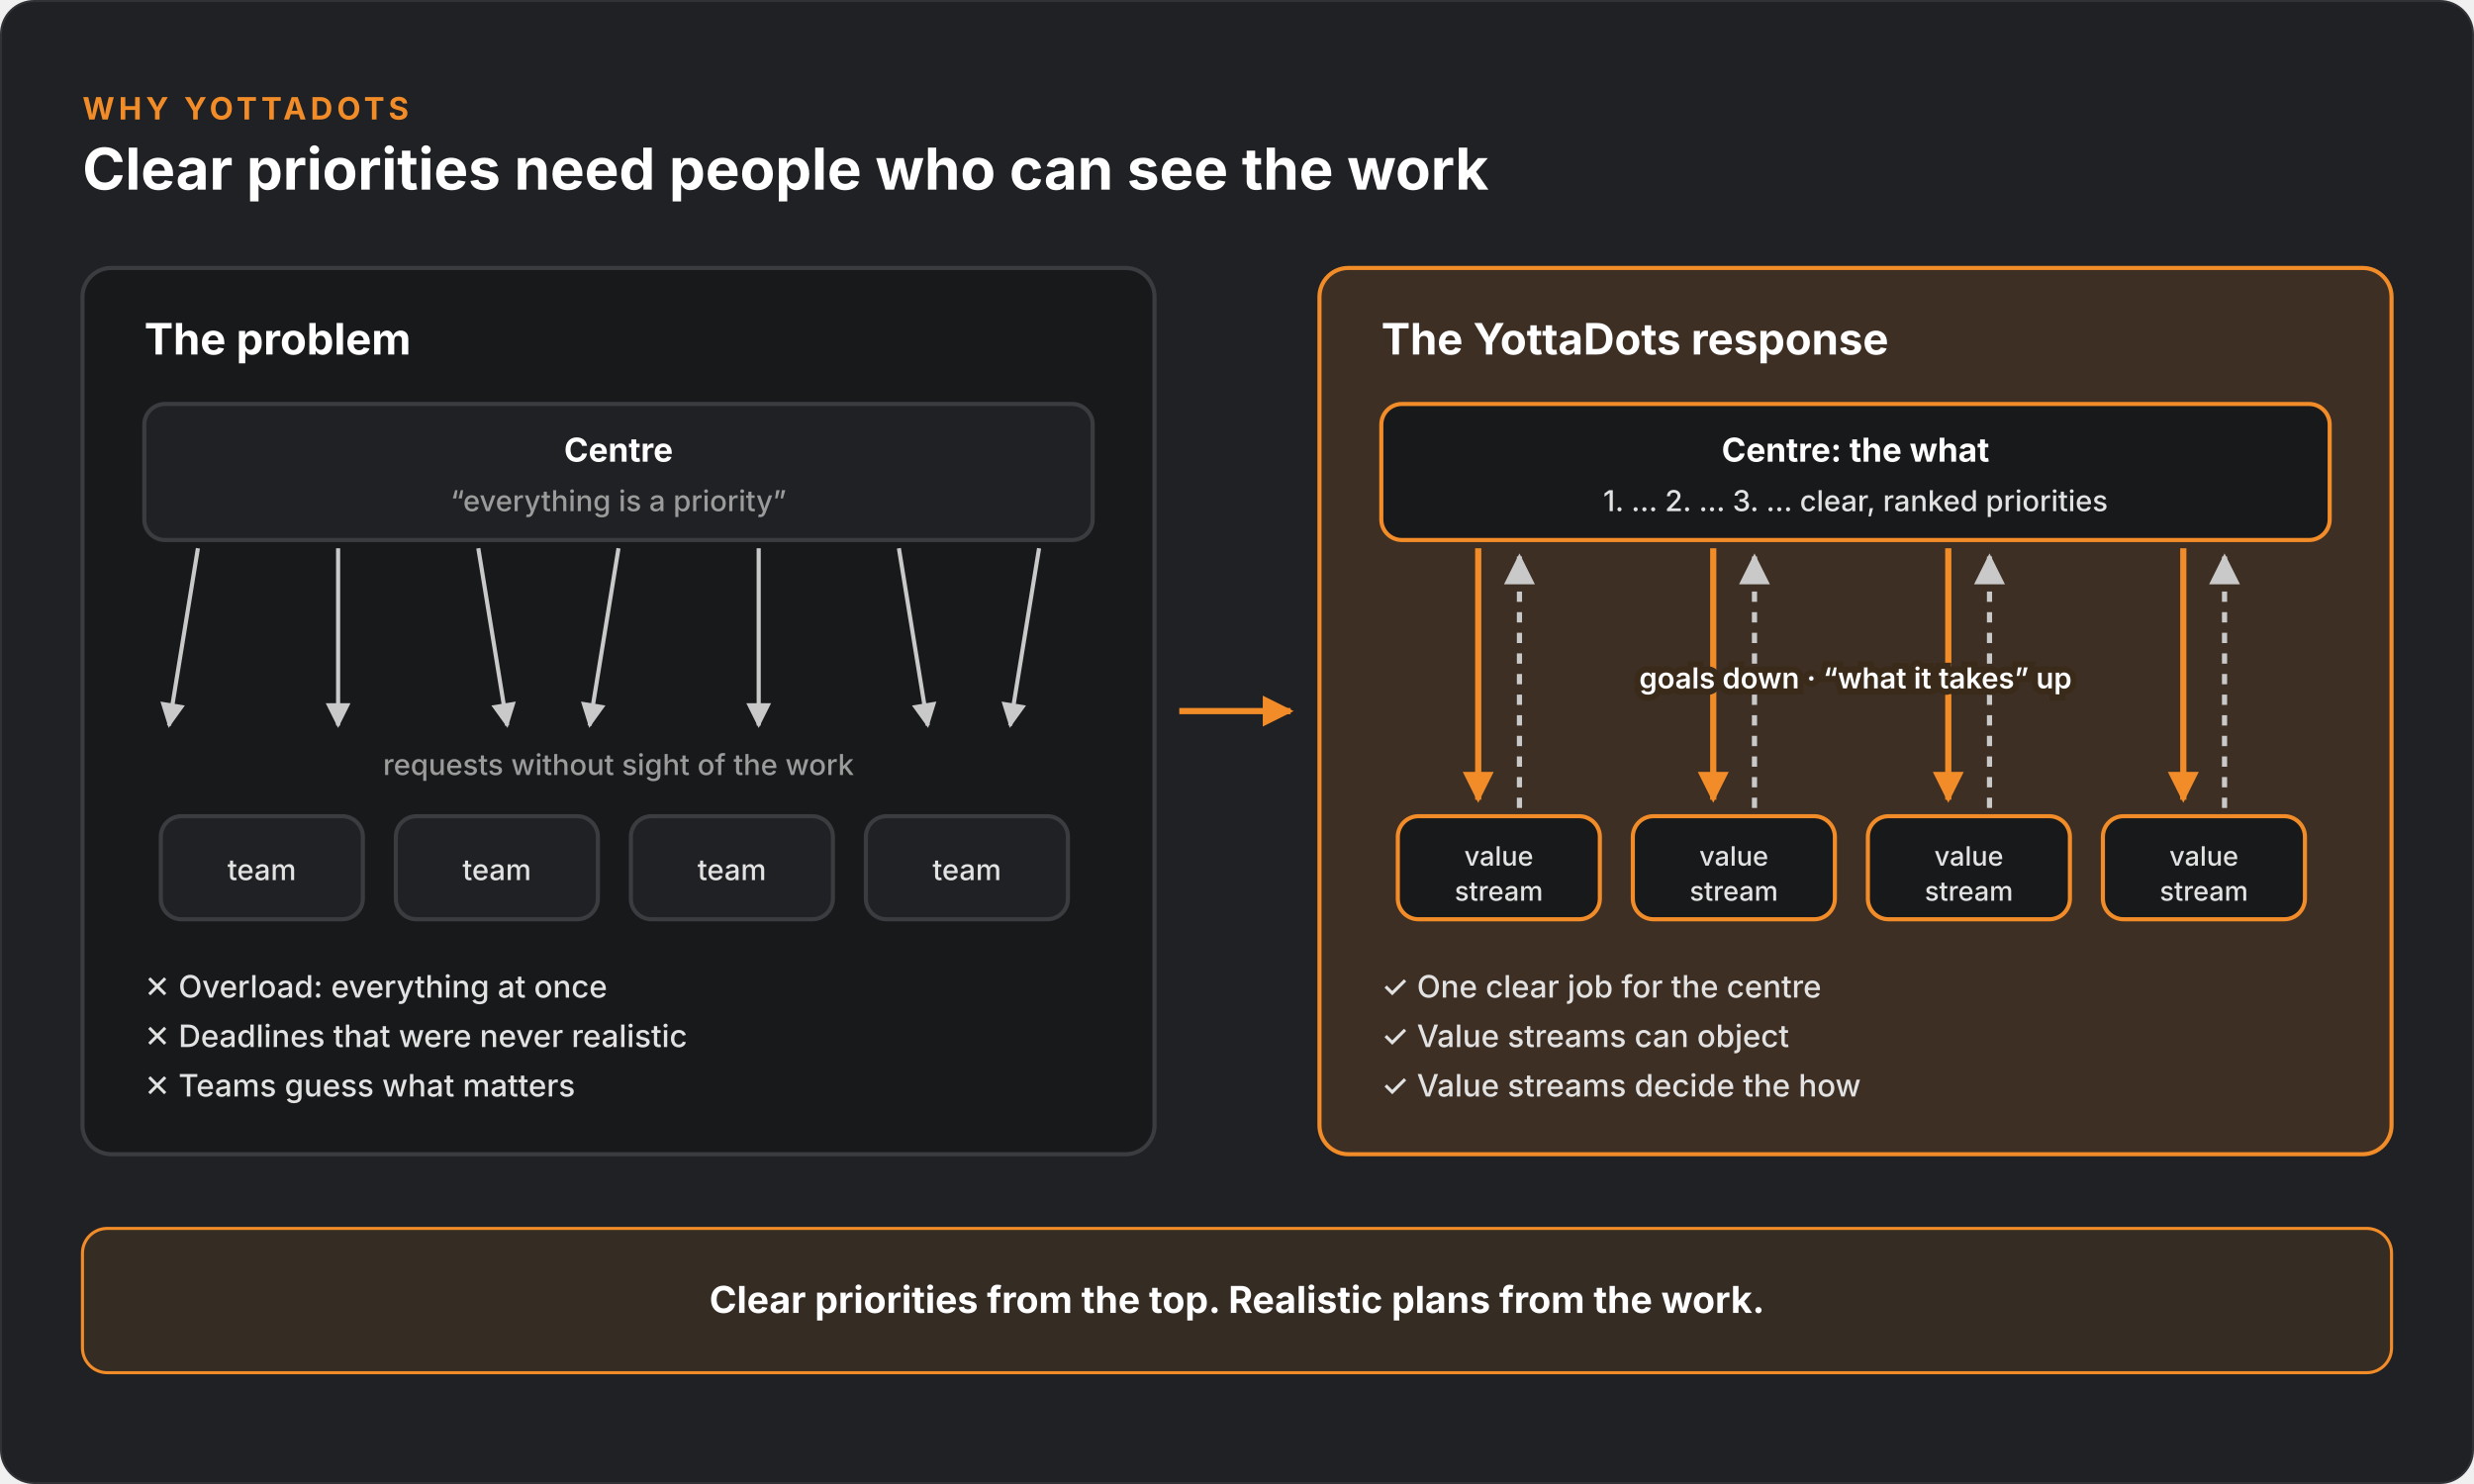
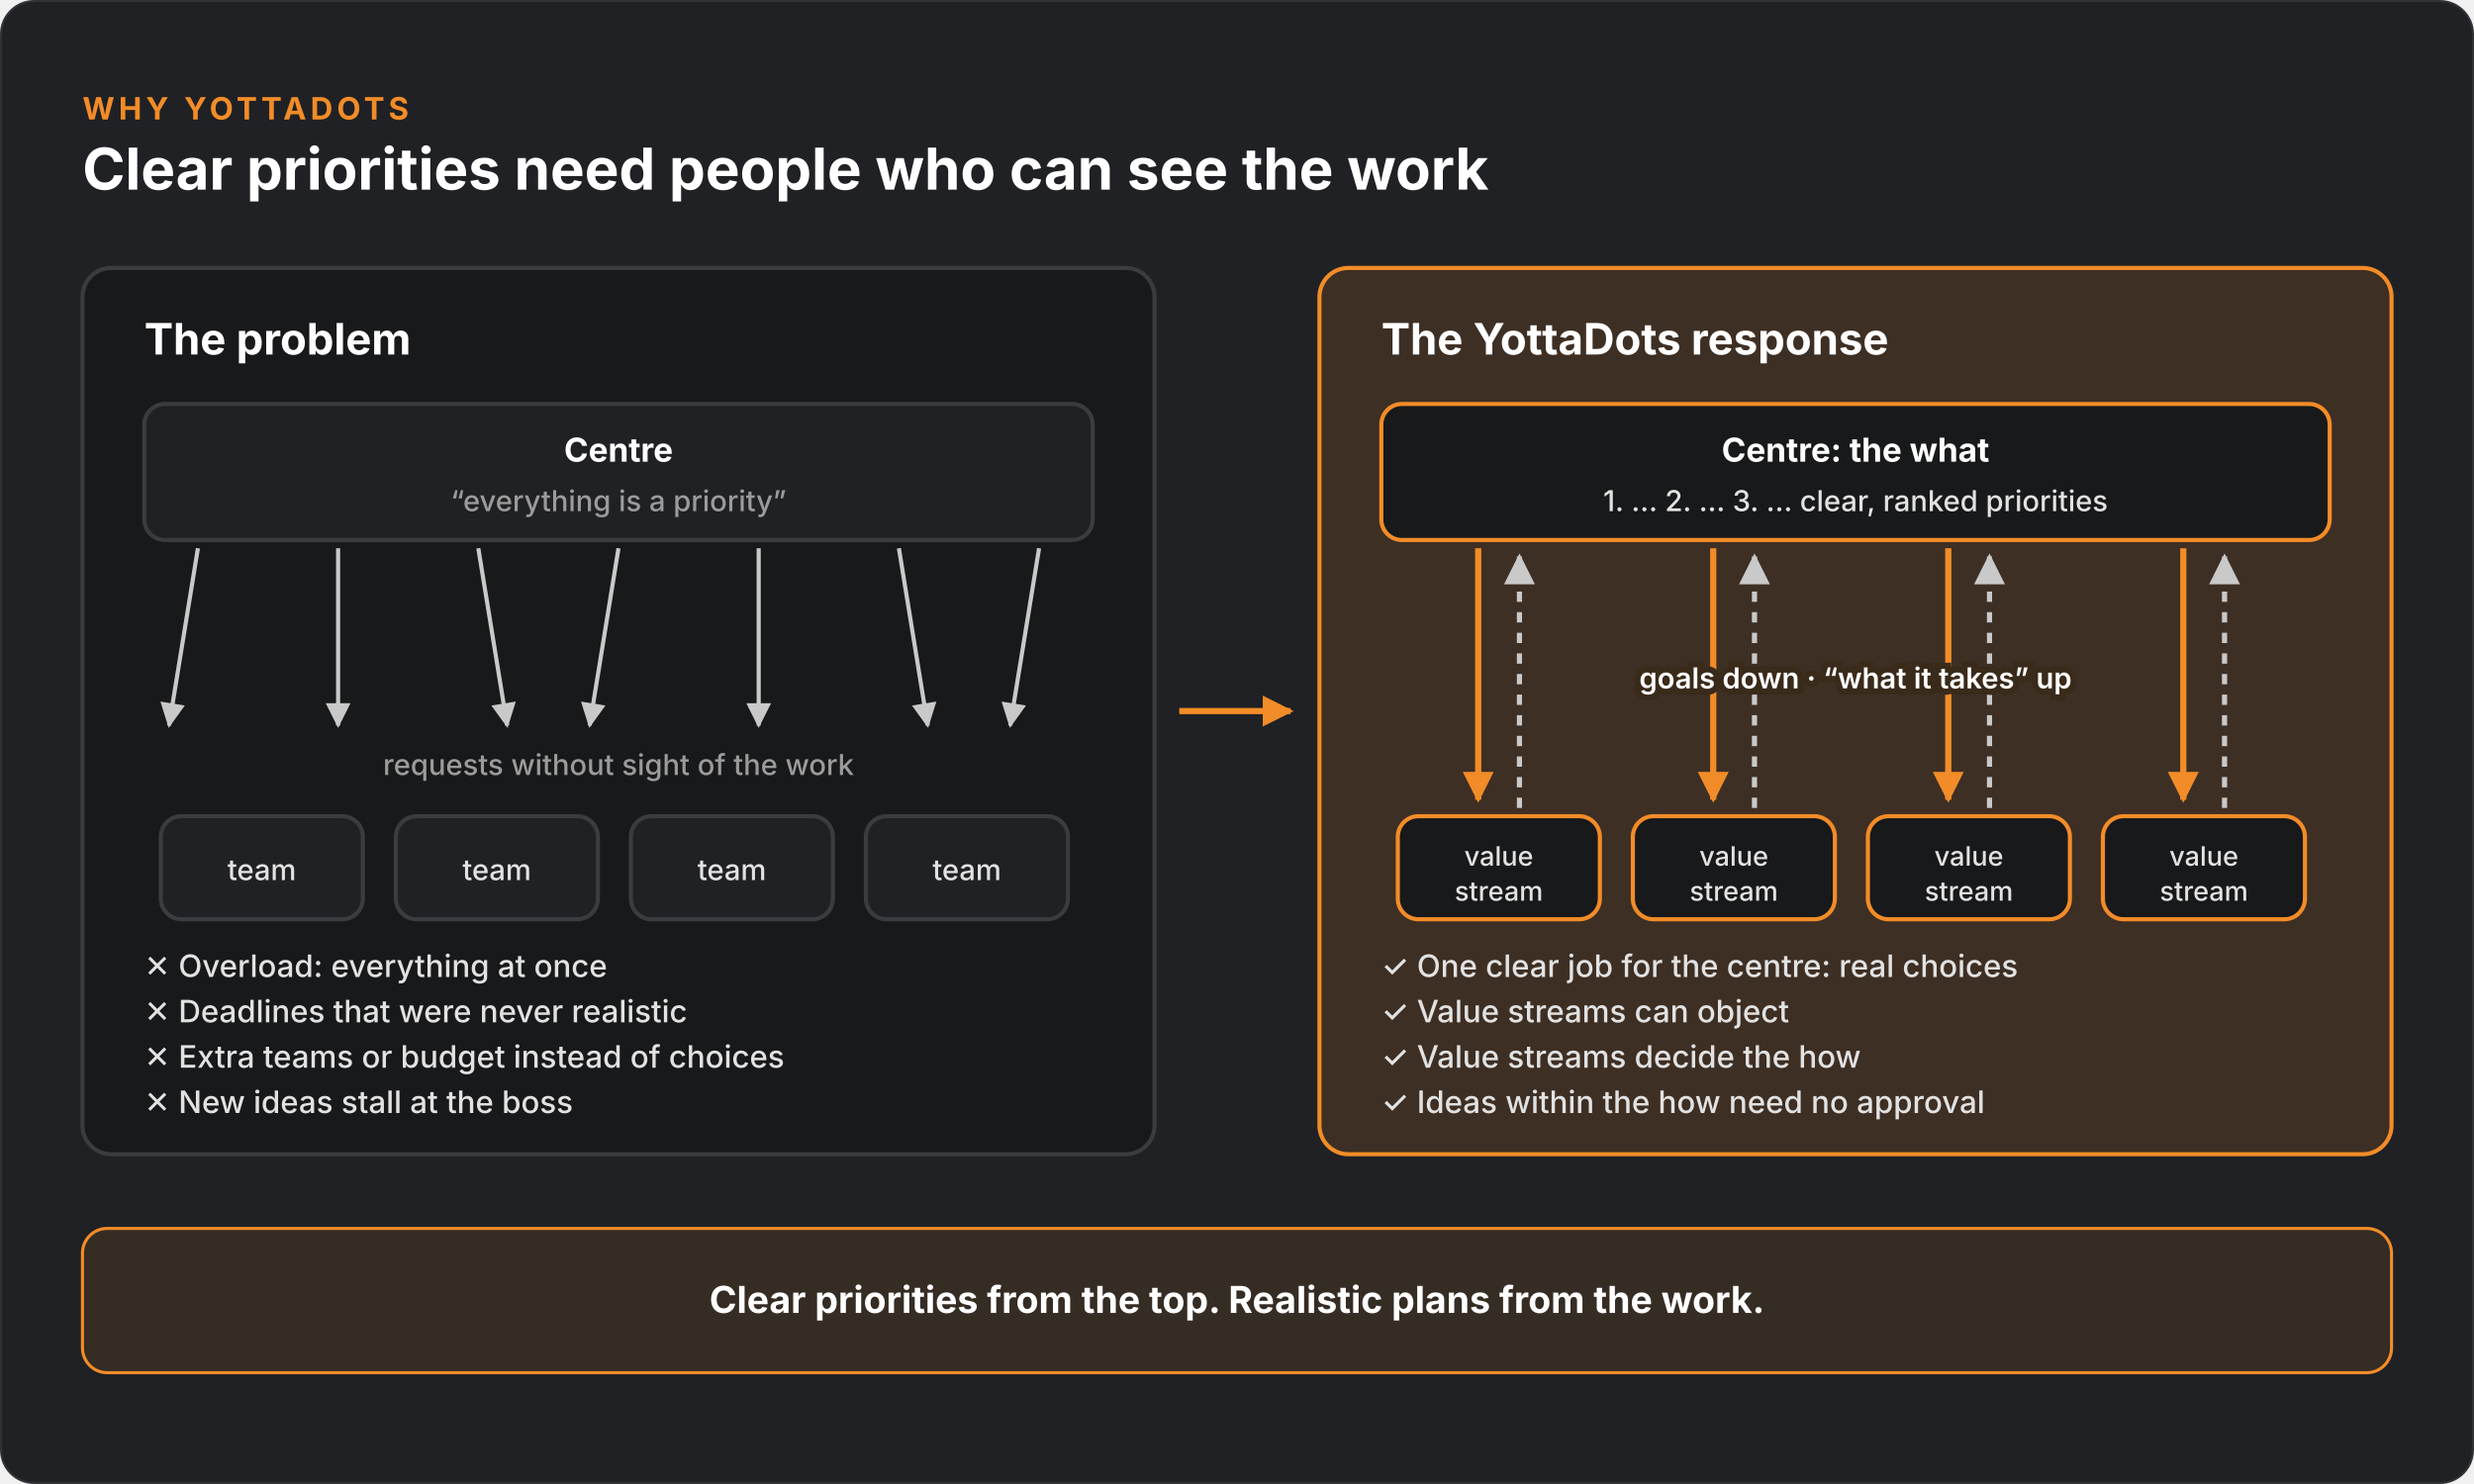
<svg xmlns="http://www.w3.org/2000/svg" viewBox="0 0 1200 720" width="1200" height="720" role="img" aria-labelledby="t d" font-family="Inter, ui-sans-serif, system-ui, -apple-system, 'Segoe UI', sans-serif">
  <defs>
    <marker id="arr" viewBox="0 0 10 10" refX="9" refY="5" markerWidth="6" markerHeight="6" orient="auto">
      <path d="M0,0 L10,5 L0,10 z" fill="#c9c9c9" />
    </marker>
    <marker id="arrO" viewBox="0 0 10 10" refX="9" refY="5" markerWidth="5" markerHeight="5" orient="auto">
      <path d="M0,0 L10,5 L0,10 z" fill="#f28c28" />
    </marker>
  </defs>
  <rect x="0.5" y="0.5" width="1199" height="719" rx="16" fill="#202124" stroke="#303236" />
  <text x="40" y="58" font-size="15" fill="#f28c28" font-weight="700" text-anchor="start" letter-spacing="2">WHY YOTTADOTS</text>
  <text x="40" y="92" font-size="28" fill="#ffffff" font-weight="700" text-anchor="start">Clear priorities need people who can see the work</text>
  <rect x="40" y="130" width="520" height="430" rx="14" fill="#18191b" stroke="#3a3c40" stroke-width="2" />
  <text x="70" y="172" font-size="21" fill="#ffffff" font-weight="700" text-anchor="start">The problem</text>
  <rect x="70" y="196" width="460" height="66" rx="10" fill="#202124" stroke="#3a3c40" stroke-width="2" />
  <text x="300" y="224" font-size="16" fill="#ffffff" font-weight="700" text-anchor="middle">Centre</text>
  <text x="300" y="248" font-size="14" fill="#9b9b9b" font-weight="500" text-anchor="middle">“everything is a priority”</text>
  <line x1="96" y1="266" x2="82" y2="352" stroke="#c9c9c9" stroke-width="2" marker-end="url(#arr)" />
  <line x1="164" y1="266" x2="164" y2="352" stroke="#c9c9c9" stroke-width="2" marker-end="url(#arr)" />
  <line x1="232" y1="266" x2="246" y2="352" stroke="#c9c9c9" stroke-width="2" marker-end="url(#arr)" />
  <line x1="300" y1="266" x2="286" y2="352" stroke="#c9c9c9" stroke-width="2" marker-end="url(#arr)" />
  <line x1="368" y1="266" x2="368" y2="352" stroke="#c9c9c9" stroke-width="2" marker-end="url(#arr)" />
  <line x1="436" y1="266" x2="450" y2="352" stroke="#c9c9c9" stroke-width="2" marker-end="url(#arr)" />
  <line x1="504" y1="266" x2="490" y2="352" stroke="#c9c9c9" stroke-width="2" marker-end="url(#arr)" />
  <text x="300" y="376" font-size="14" fill="#9b9b9b" font-weight="500" text-anchor="middle">requests without sight of the work</text>
  <rect x="78" y="396" width="98" height="50" rx="10" fill="#202124" stroke="#3a3c40" stroke-width="2" />
  <text x="127" y="427" font-size="14" fill="#e2e2e2" font-weight="500" text-anchor="middle">team</text>
  <rect x="192" y="396" width="98" height="50" rx="10" fill="#202124" stroke="#3a3c40" stroke-width="2" />
  <text x="241" y="427" font-size="14" fill="#e2e2e2" font-weight="500" text-anchor="middle">team</text>
  <rect x="306" y="396" width="98" height="50" rx="10" fill="#202124" stroke="#3a3c40" stroke-width="2" />
  <text x="355" y="427" font-size="14" fill="#e2e2e2" font-weight="500" text-anchor="middle">team</text>
  <rect x="420" y="396" width="98" height="50" rx="10" fill="#202124" stroke="#3a3c40" stroke-width="2" />
  <text x="469" y="427" font-size="14" fill="#e2e2e2" font-weight="500" text-anchor="middle">team</text>
-   <text x="70" y="484" font-size="15" fill="#e2e2e2" font-weight="500" text-anchor="start">✕  Overload: everything at once</text>
-   <text x="70" y="508" font-size="15" fill="#e2e2e2" font-weight="500" text-anchor="start">✕  Deadlines that were never realistic</text>
-   <text x="70" y="532" font-size="15" fill="#e2e2e2" font-weight="500" text-anchor="start">✕  Teams guess what matters</text>
+   <text x="70" y="474" font-size="15" fill="#e2e2e2" font-weight="500" text-anchor="start">✕  Overload: everything at once</text>
+   <text x="70" y="496" font-size="15" fill="#e2e2e2" font-weight="500" text-anchor="start">✕  Deadlines that were never realistic</text>
+   <text x="70" y="518" font-size="15" fill="#e2e2e2" font-weight="500" text-anchor="start">✕  Extra teams or budget instead of choices</text>
+   <text x="70" y="540" font-size="15" fill="#e2e2e2" font-weight="500" text-anchor="start">✕  New ideas stall at the boss</text>
  <line x1="572" y1="345" x2="626" y2="345" stroke="#f28c28" stroke-width="3" marker-end="url(#arrO)" />
  <rect x="640" y="130" width="520" height="430" rx="14" fill="rgba(242,140,40,0.14)" stroke="#f28c28" stroke-width="2" />
  <text x="670" y="172" font-size="21" fill="#ffffff" font-weight="700" text-anchor="start">The YottaDots response</text>
  <rect x="670" y="196" width="460" height="66" rx="10" fill="#18191b" stroke="#f28c28" stroke-width="2" />
  <text x="900" y="224" font-size="16" fill="#ffffff" font-weight="700" text-anchor="middle">Centre: the what</text>
  <text x="900" y="248" font-size="14" fill="#e2e2e2" font-weight="500" text-anchor="middle">1. … 2. … 3. … clear, ranked priorities</text>
  <line x1="717" y1="266" x2="717" y2="388" stroke="#f28c28" stroke-width="3" marker-end="url(#arrO)" />
  <line x1="737" y1="392" x2="737" y2="270" stroke="#c9c9c9" stroke-width="2.5" marker-end="url(#arr)" stroke-dasharray="5 5" />
  <rect x="678" y="396" width="98" height="50" rx="10" fill="#18191b" stroke="#f28c28" stroke-width="2" />
  <text x="727" y="420" font-size="13" fill="#e2e2e2" font-weight="500" text-anchor="middle">value</text>
  <text x="727" y="437" font-size="13" fill="#e2e2e2" font-weight="500" text-anchor="middle">stream</text>
  <line x1="831" y1="266" x2="831" y2="388" stroke="#f28c28" stroke-width="3" marker-end="url(#arrO)" />
  <line x1="851" y1="392" x2="851" y2="270" stroke="#c9c9c9" stroke-width="2.5" marker-end="url(#arr)" stroke-dasharray="5 5" />
  <rect x="792" y="396" width="98" height="50" rx="10" fill="#18191b" stroke="#f28c28" stroke-width="2" />
  <text x="841" y="420" font-size="13" fill="#e2e2e2" font-weight="500" text-anchor="middle">value</text>
  <text x="841" y="437" font-size="13" fill="#e2e2e2" font-weight="500" text-anchor="middle">stream</text>
  <line x1="945" y1="266" x2="945" y2="388" stroke="#f28c28" stroke-width="3" marker-end="url(#arrO)" />
  <line x1="965" y1="392" x2="965" y2="270" stroke="#c9c9c9" stroke-width="2.5" marker-end="url(#arr)" stroke-dasharray="5 5" />
  <rect x="906" y="396" width="98" height="50" rx="10" fill="#18191b" stroke="#f28c28" stroke-width="2" />
  <text x="955" y="420" font-size="13" fill="#e2e2e2" font-weight="500" text-anchor="middle">value</text>
  <text x="955" y="437" font-size="13" fill="#e2e2e2" font-weight="500" text-anchor="middle">stream</text>
  <line x1="1059" y1="266" x2="1059" y2="388" stroke="#f28c28" stroke-width="3" marker-end="url(#arrO)" />
  <line x1="1079" y1="392" x2="1079" y2="270" stroke="#c9c9c9" stroke-width="2.5" marker-end="url(#arr)" stroke-dasharray="5 5" />
  <rect x="1020" y="396" width="98" height="50" rx="10" fill="#18191b" stroke="#f28c28" stroke-width="2" />
  <text x="1069" y="420" font-size="13" fill="#e2e2e2" font-weight="500" text-anchor="middle">value</text>
  <text x="1069" y="437" font-size="13" fill="#e2e2e2" font-weight="500" text-anchor="middle">stream</text>
  <text x="900" y="334" font-size="14" fill="#ffffff" font-weight="600" text-anchor="middle" paint-order="stroke" stroke="#3a2a1a" stroke-width="6">goals down · “what it takes” up</text>
-   <text x="670" y="484" font-size="15" fill="#e2e2e2" font-weight="500" text-anchor="start">✓  One clear job for the centre</text>
-   <text x="670" y="508" font-size="15" fill="#e2e2e2" font-weight="500" text-anchor="start">✓  Value streams can object</text>
-   <text x="670" y="532" font-size="15" fill="#e2e2e2" font-weight="500" text-anchor="start">✓  Value streams decide the how</text>
+   <text x="670" y="474" font-size="15" fill="#e2e2e2" font-weight="500" text-anchor="start">✓  One clear job for the centre: real choices</text>
+   <text x="670" y="496" font-size="15" fill="#e2e2e2" font-weight="500" text-anchor="start">✓  Value streams can object</text>
+   <text x="670" y="518" font-size="15" fill="#e2e2e2" font-weight="500" text-anchor="start">✓  Value streams decide the how</text>
+   <text x="670" y="540" font-size="15" fill="#e2e2e2" font-weight="500" text-anchor="start">✓  Ideas within the how need no approval</text>
  <rect x="40" y="596" width="1120" height="70" rx="12" fill="rgba(242,140,40,0.10)" stroke="#f28c28" stroke-width="1.5" />
  <text x="600.0" y="637.0" font-size="18" fill="#ffffff" font-weight="700" text-anchor="middle">Clear priorities from the top. Realistic plans from the work.</text>
</svg>
